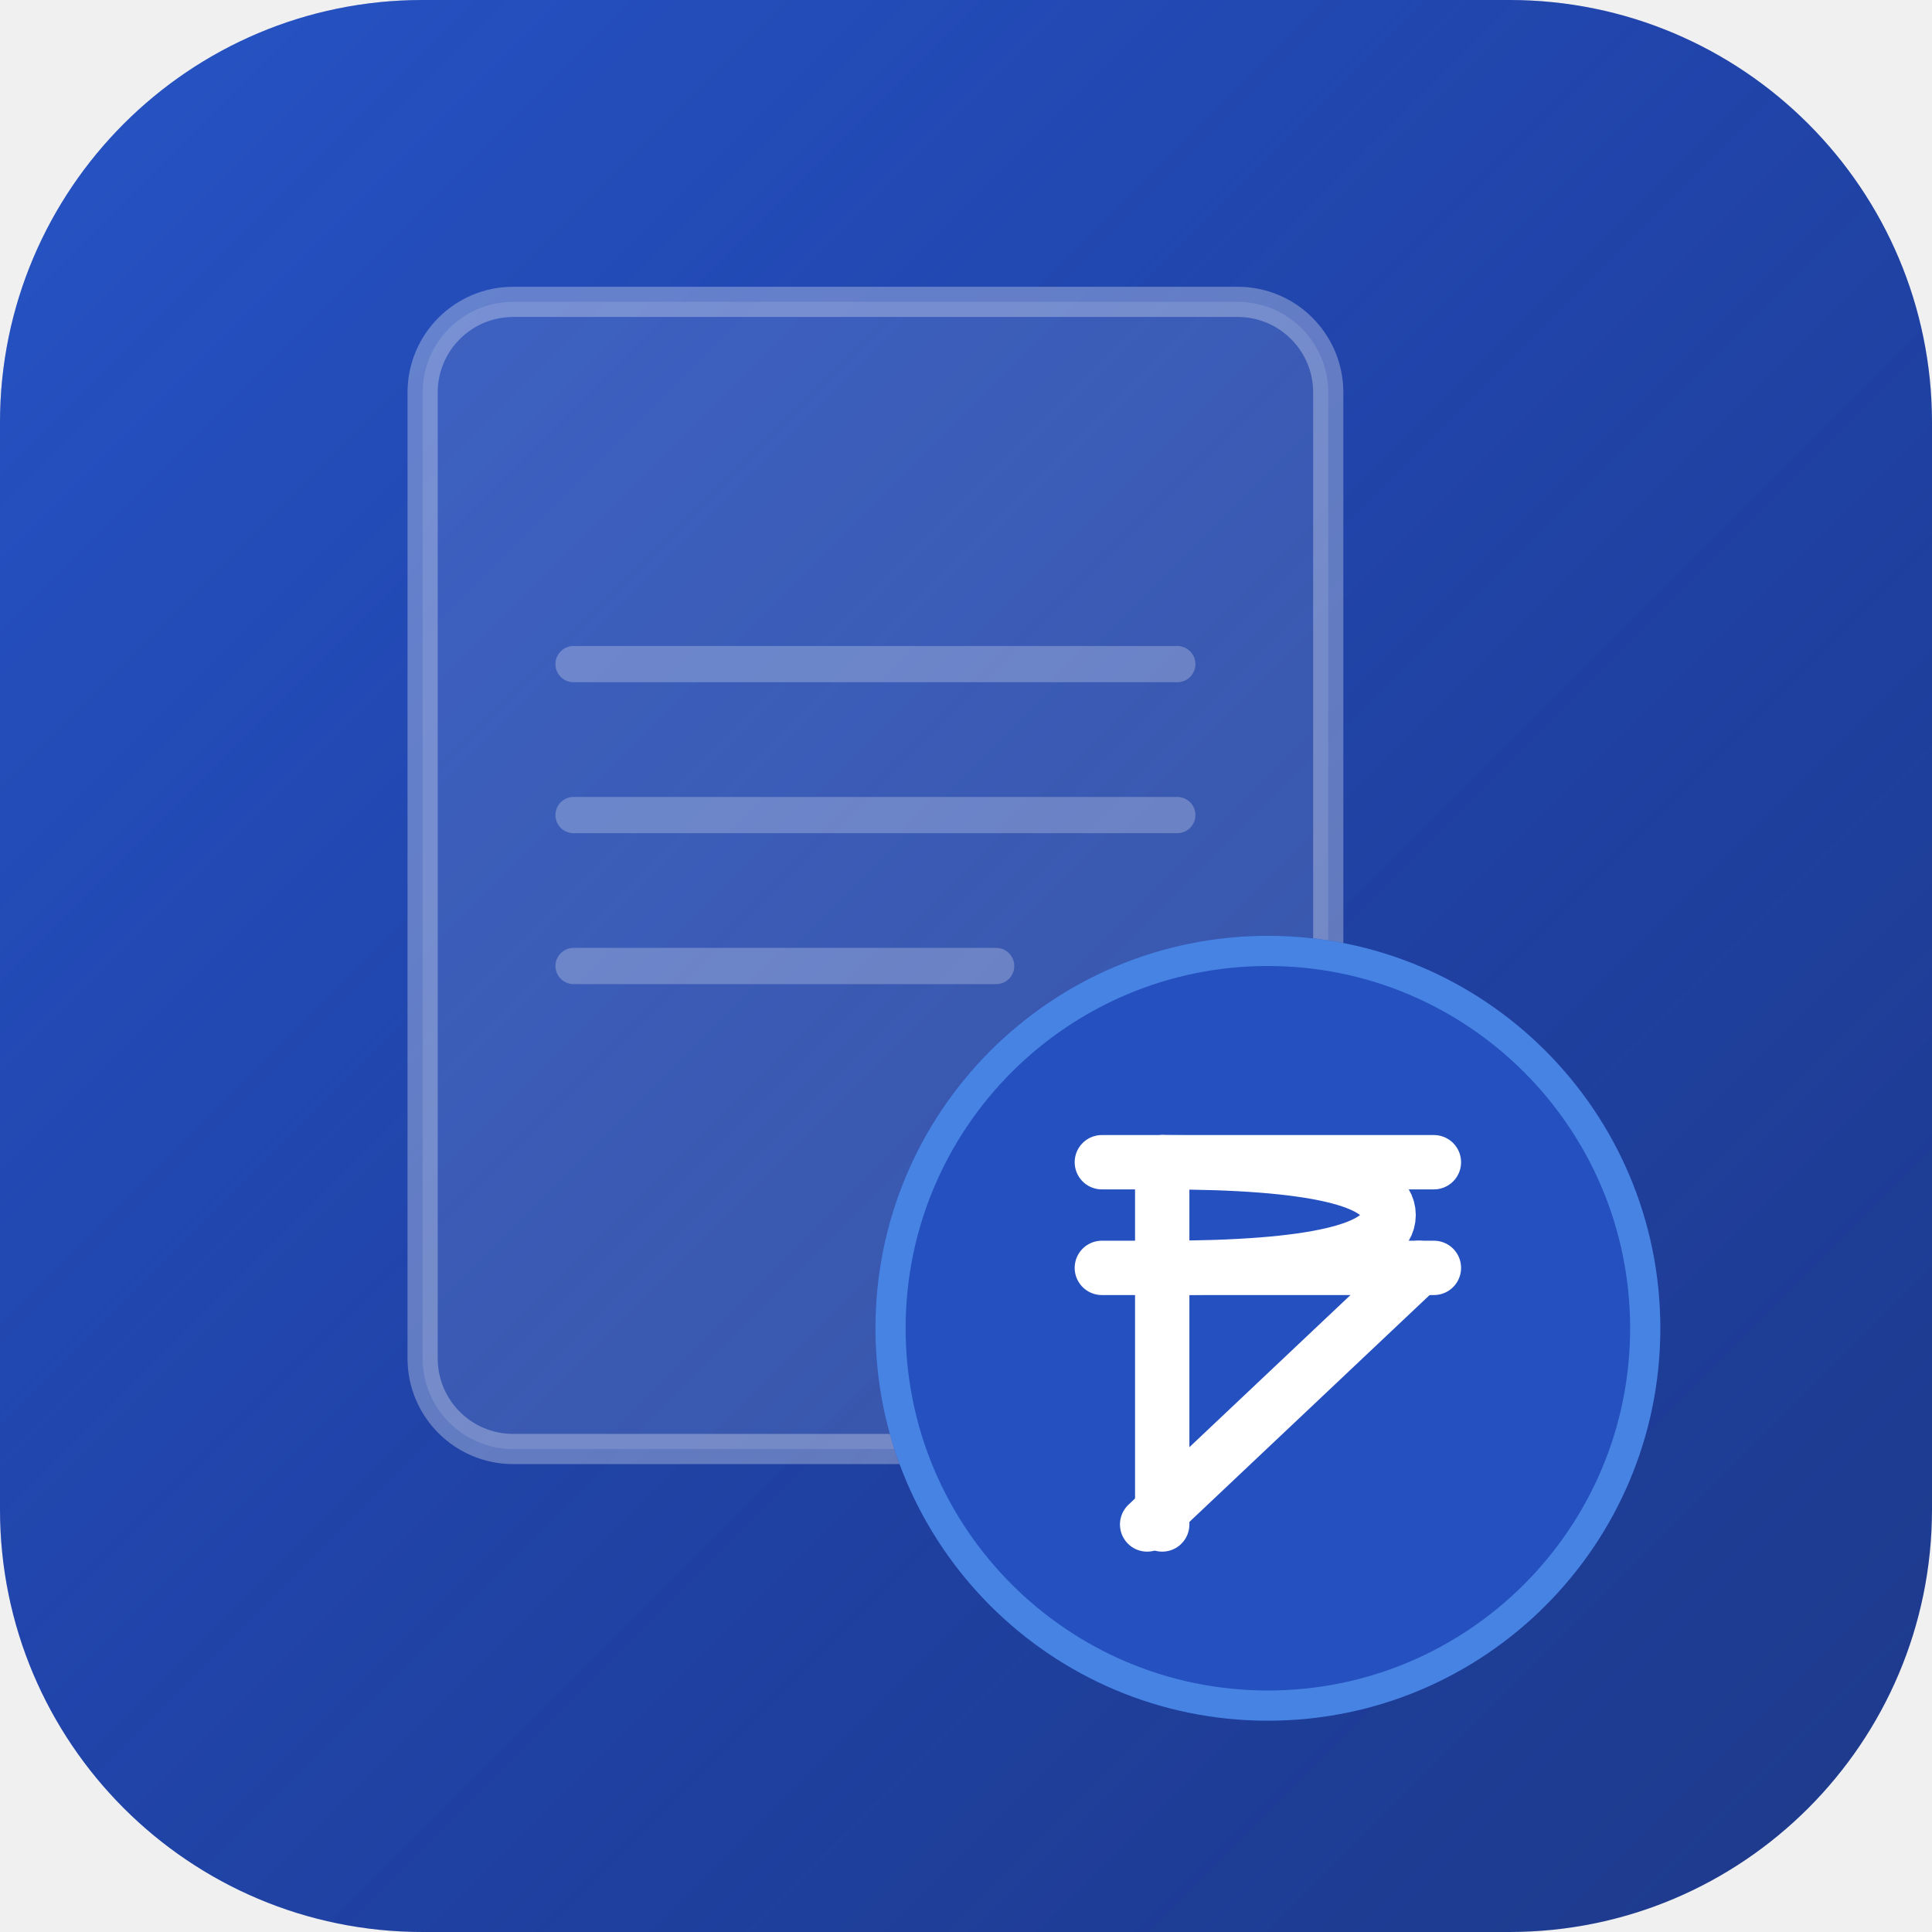
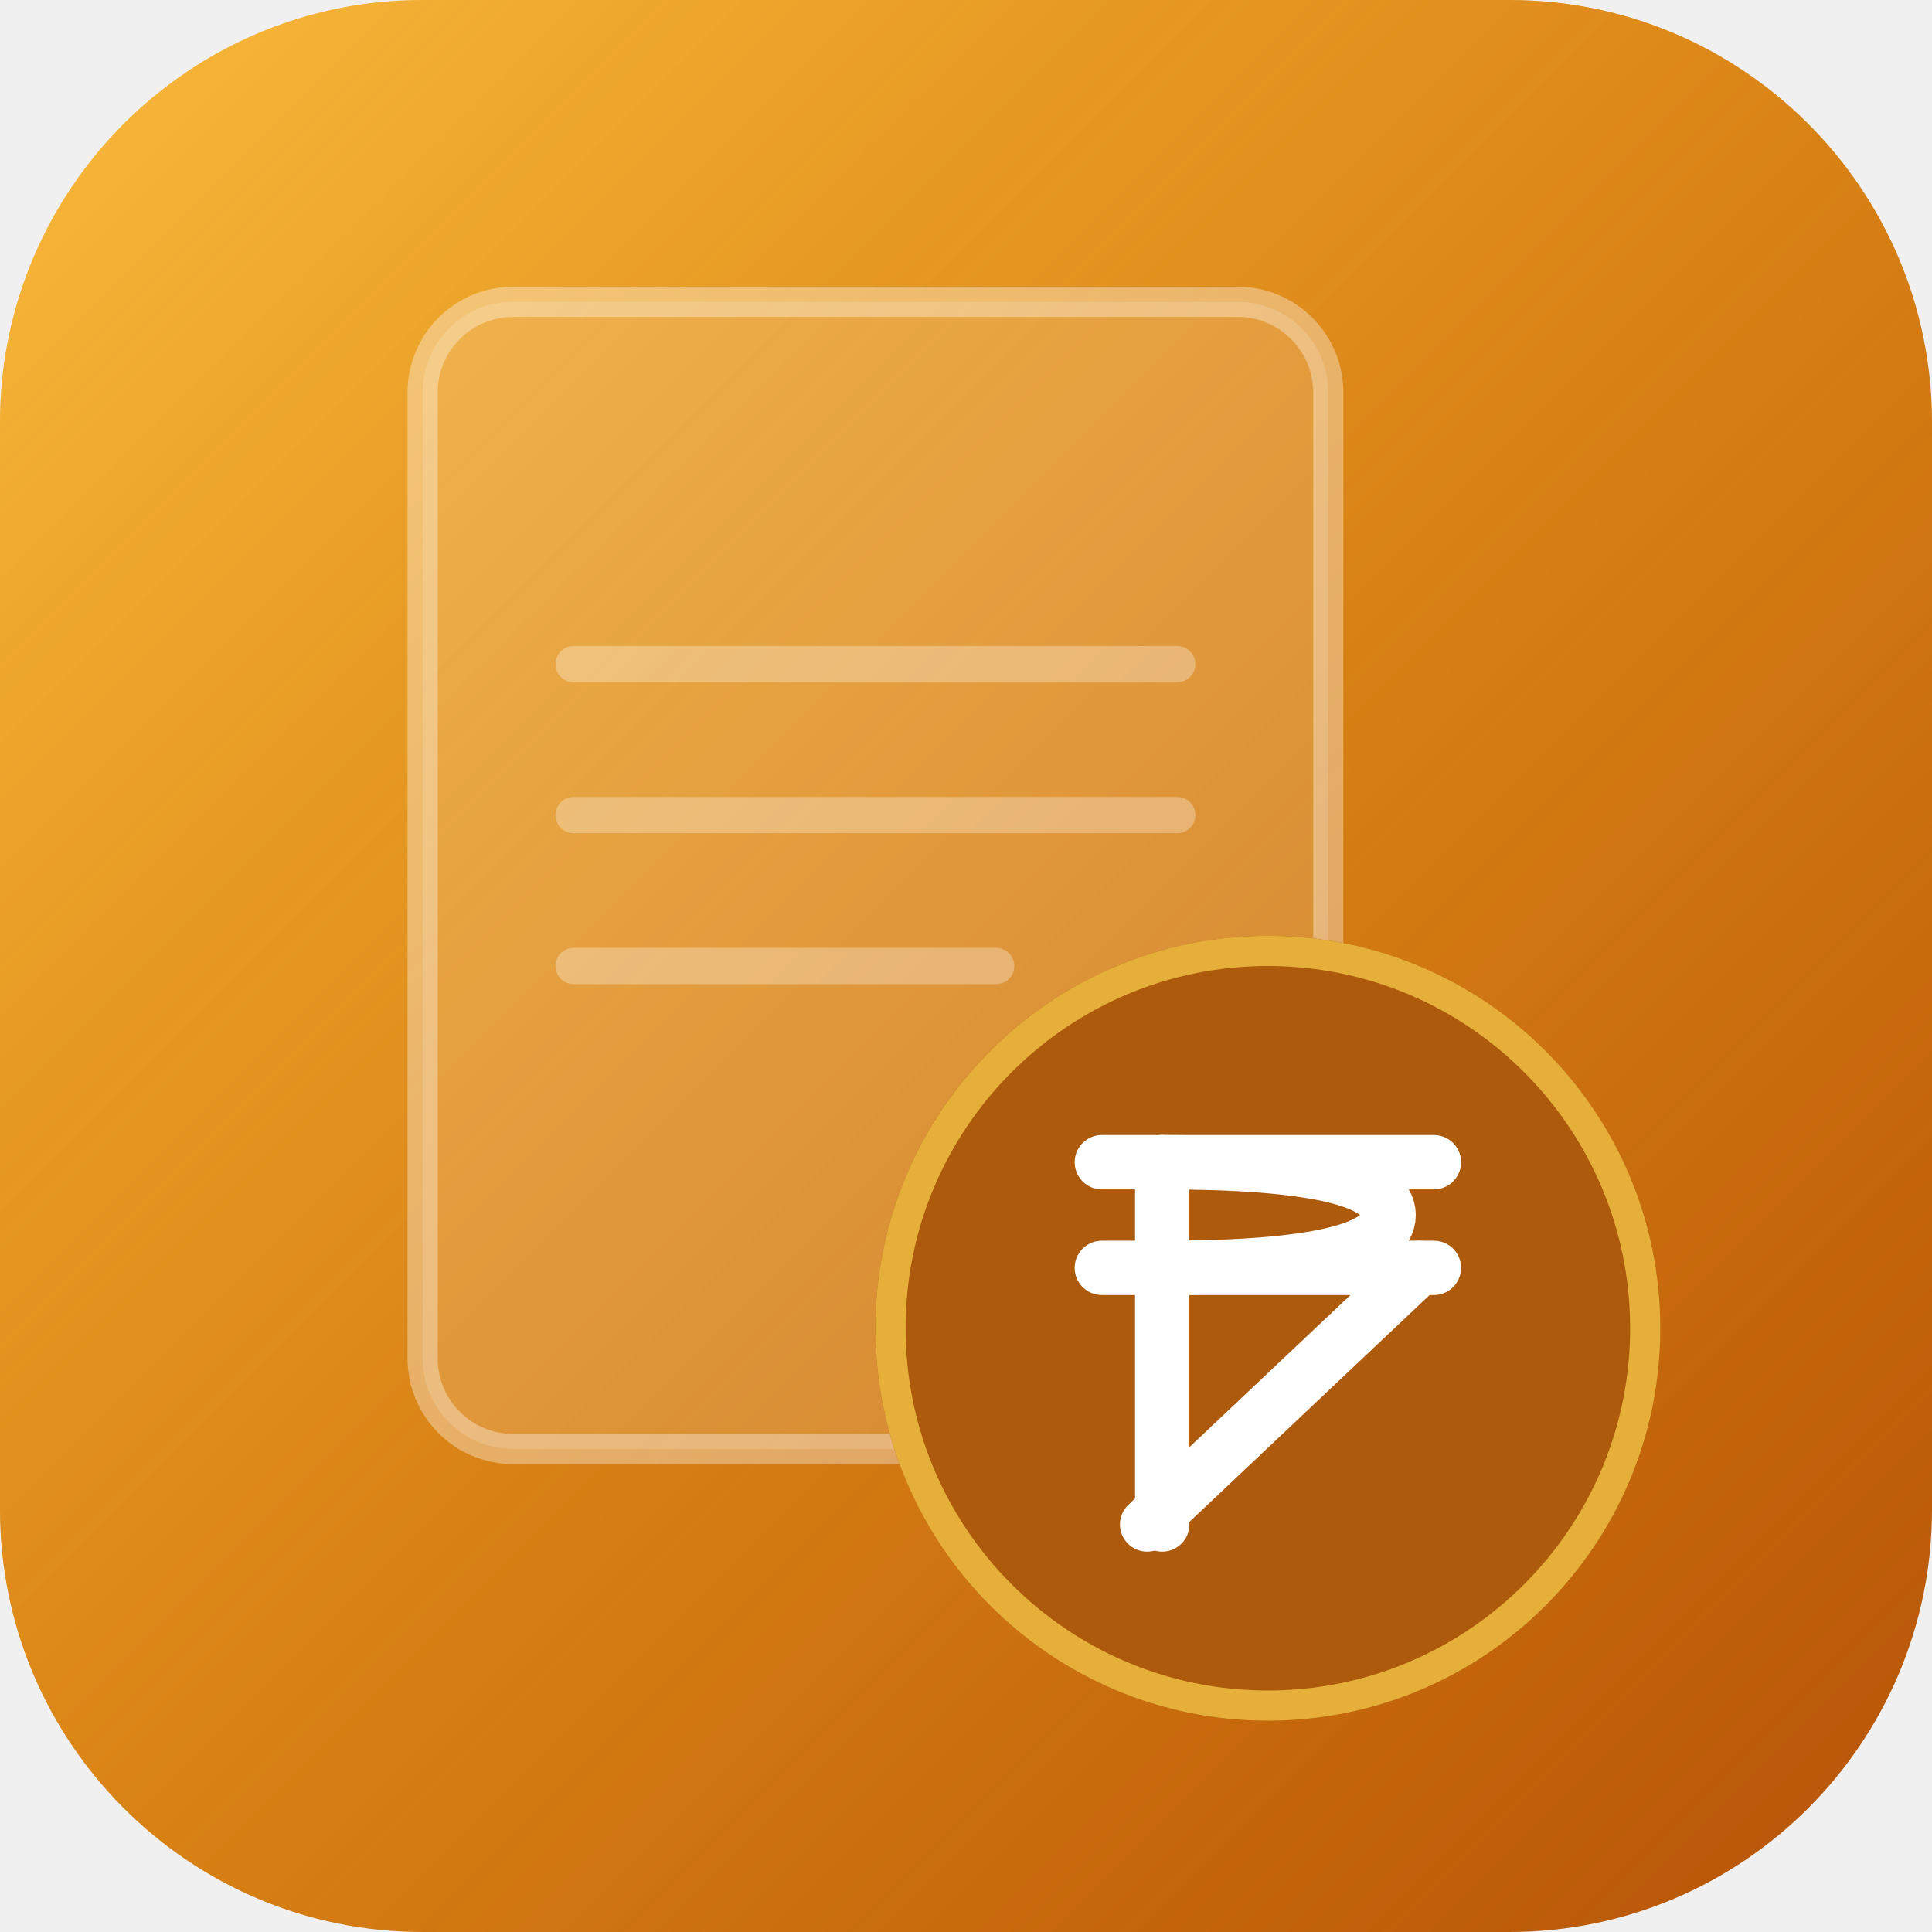
<svg xmlns="http://www.w3.org/2000/svg" viewBox="0 0 64 64" fill="none">
  <defs>
    <linearGradient id="bg" x1="0" y1="0" x2="64" y2="64" gradientUnits="userSpaceOnUse">
-       <stop offset="0%" stop-color="#1e40af" />
-       <stop offset="100%" stop-color="#1e3a8a" />
+       <stop offset="0%" stop-color="#f59e0b" />
+       <stop offset="100%" stop-color="#b45309" />
    </linearGradient>
    <linearGradient id="shine" x1="0" y1="0" x2="64" y2="64" gradientUnits="userSpaceOnUse">
-       <stop offset="0%" stop-color="#3b82f6" stop-opacity="0.3" />
-       <stop offset="100%" stop-color="#1d4ed8" stop-opacity="0" />
+       <stop offset="0%" stop-color="#fde68a" stop-opacity="0.4" />
+       <stop offset="100%" stop-color="#d97706" stop-opacity="0" />
    </linearGradient>
  </defs>
  <rect width="64" height="64" rx="14" fill="url(#bg)" />
  <rect width="64" height="64" rx="14" fill="url(#shine)" />
-   <rect x="14" y="10" width="30" height="38" rx="3" fill="white" fill-opacity="0.12" />
-   <rect x="14" y="10" width="30" height="38" rx="3" stroke="white" stroke-opacity="0.3" stroke-width="1" />
-   <line x1="19" y1="22" x2="39" y2="22" stroke="white" stroke-opacity="0.25" stroke-width="1.2" stroke-linecap="round" />
-   <line x1="19" y1="27" x2="39" y2="27" stroke="white" stroke-opacity="0.25" stroke-width="1.2" stroke-linecap="round" />
-   <line x1="19" y1="32" x2="33" y2="32" stroke="white" stroke-opacity="0.25" stroke-width="1.2" stroke-linecap="round" />
-   <circle cx="42" cy="44" r="13" fill="#1e40af" />
-   <circle cx="42" cy="44" r="13" fill="#3b82f6" fill-opacity="0.25" />
-   <circle cx="42" cy="44" r="12.5" stroke="#60a5fa" stroke-width="1" stroke-opacity="0.6" />
+   <rect x="14" y="10" width="30" height="38" rx="3" fill="white" fill-opacity="0.15" />
+   <rect x="14" y="10" width="30" height="38" rx="3" stroke="white" stroke-opacity="0.35" stroke-width="1" />
+   <line x1="19" y1="22" x2="39" y2="22" stroke="white" stroke-opacity="0.3" stroke-width="1.2" stroke-linecap="round" />
+   <line x1="19" y1="27" x2="39" y2="27" stroke="white" stroke-opacity="0.3" stroke-width="1.2" stroke-linecap="round" />
+   <line x1="19" y1="32" x2="33" y2="32" stroke="white" stroke-opacity="0.3" stroke-width="1.2" stroke-linecap="round" />
+   <circle cx="42" cy="44" r="13" fill="#92400e" />
+   <circle cx="42" cy="44" r="13" fill="#f59e0b" fill-opacity="0.28" />
+   <circle cx="42" cy="44" r="12.5" stroke="#fcd34d" stroke-width="1" stroke-opacity="0.7" />
  <line x1="36.5" y1="38.5" x2="47.5" y2="38.5" stroke="white" stroke-width="1.8" stroke-linecap="round" />
  <line x1="36.5" y1="42" x2="47.5" y2="42" stroke="white" stroke-width="1.8" stroke-linecap="round" />
  <line x1="38.5" y1="38.5" x2="38.5" y2="50.5" stroke="white" stroke-width="1.8" stroke-linecap="round" />
  <line x1="47" y1="42" x2="38" y2="50.5" stroke="white" stroke-width="1.8" stroke-linecap="round" />
  <path d="M38.5 38.5 Q46 38.5 46 40.25 Q46 42 38.5 42" stroke="white" stroke-width="1.8" fill="none" stroke-linecap="round" stroke-linejoin="round" />
</svg>
